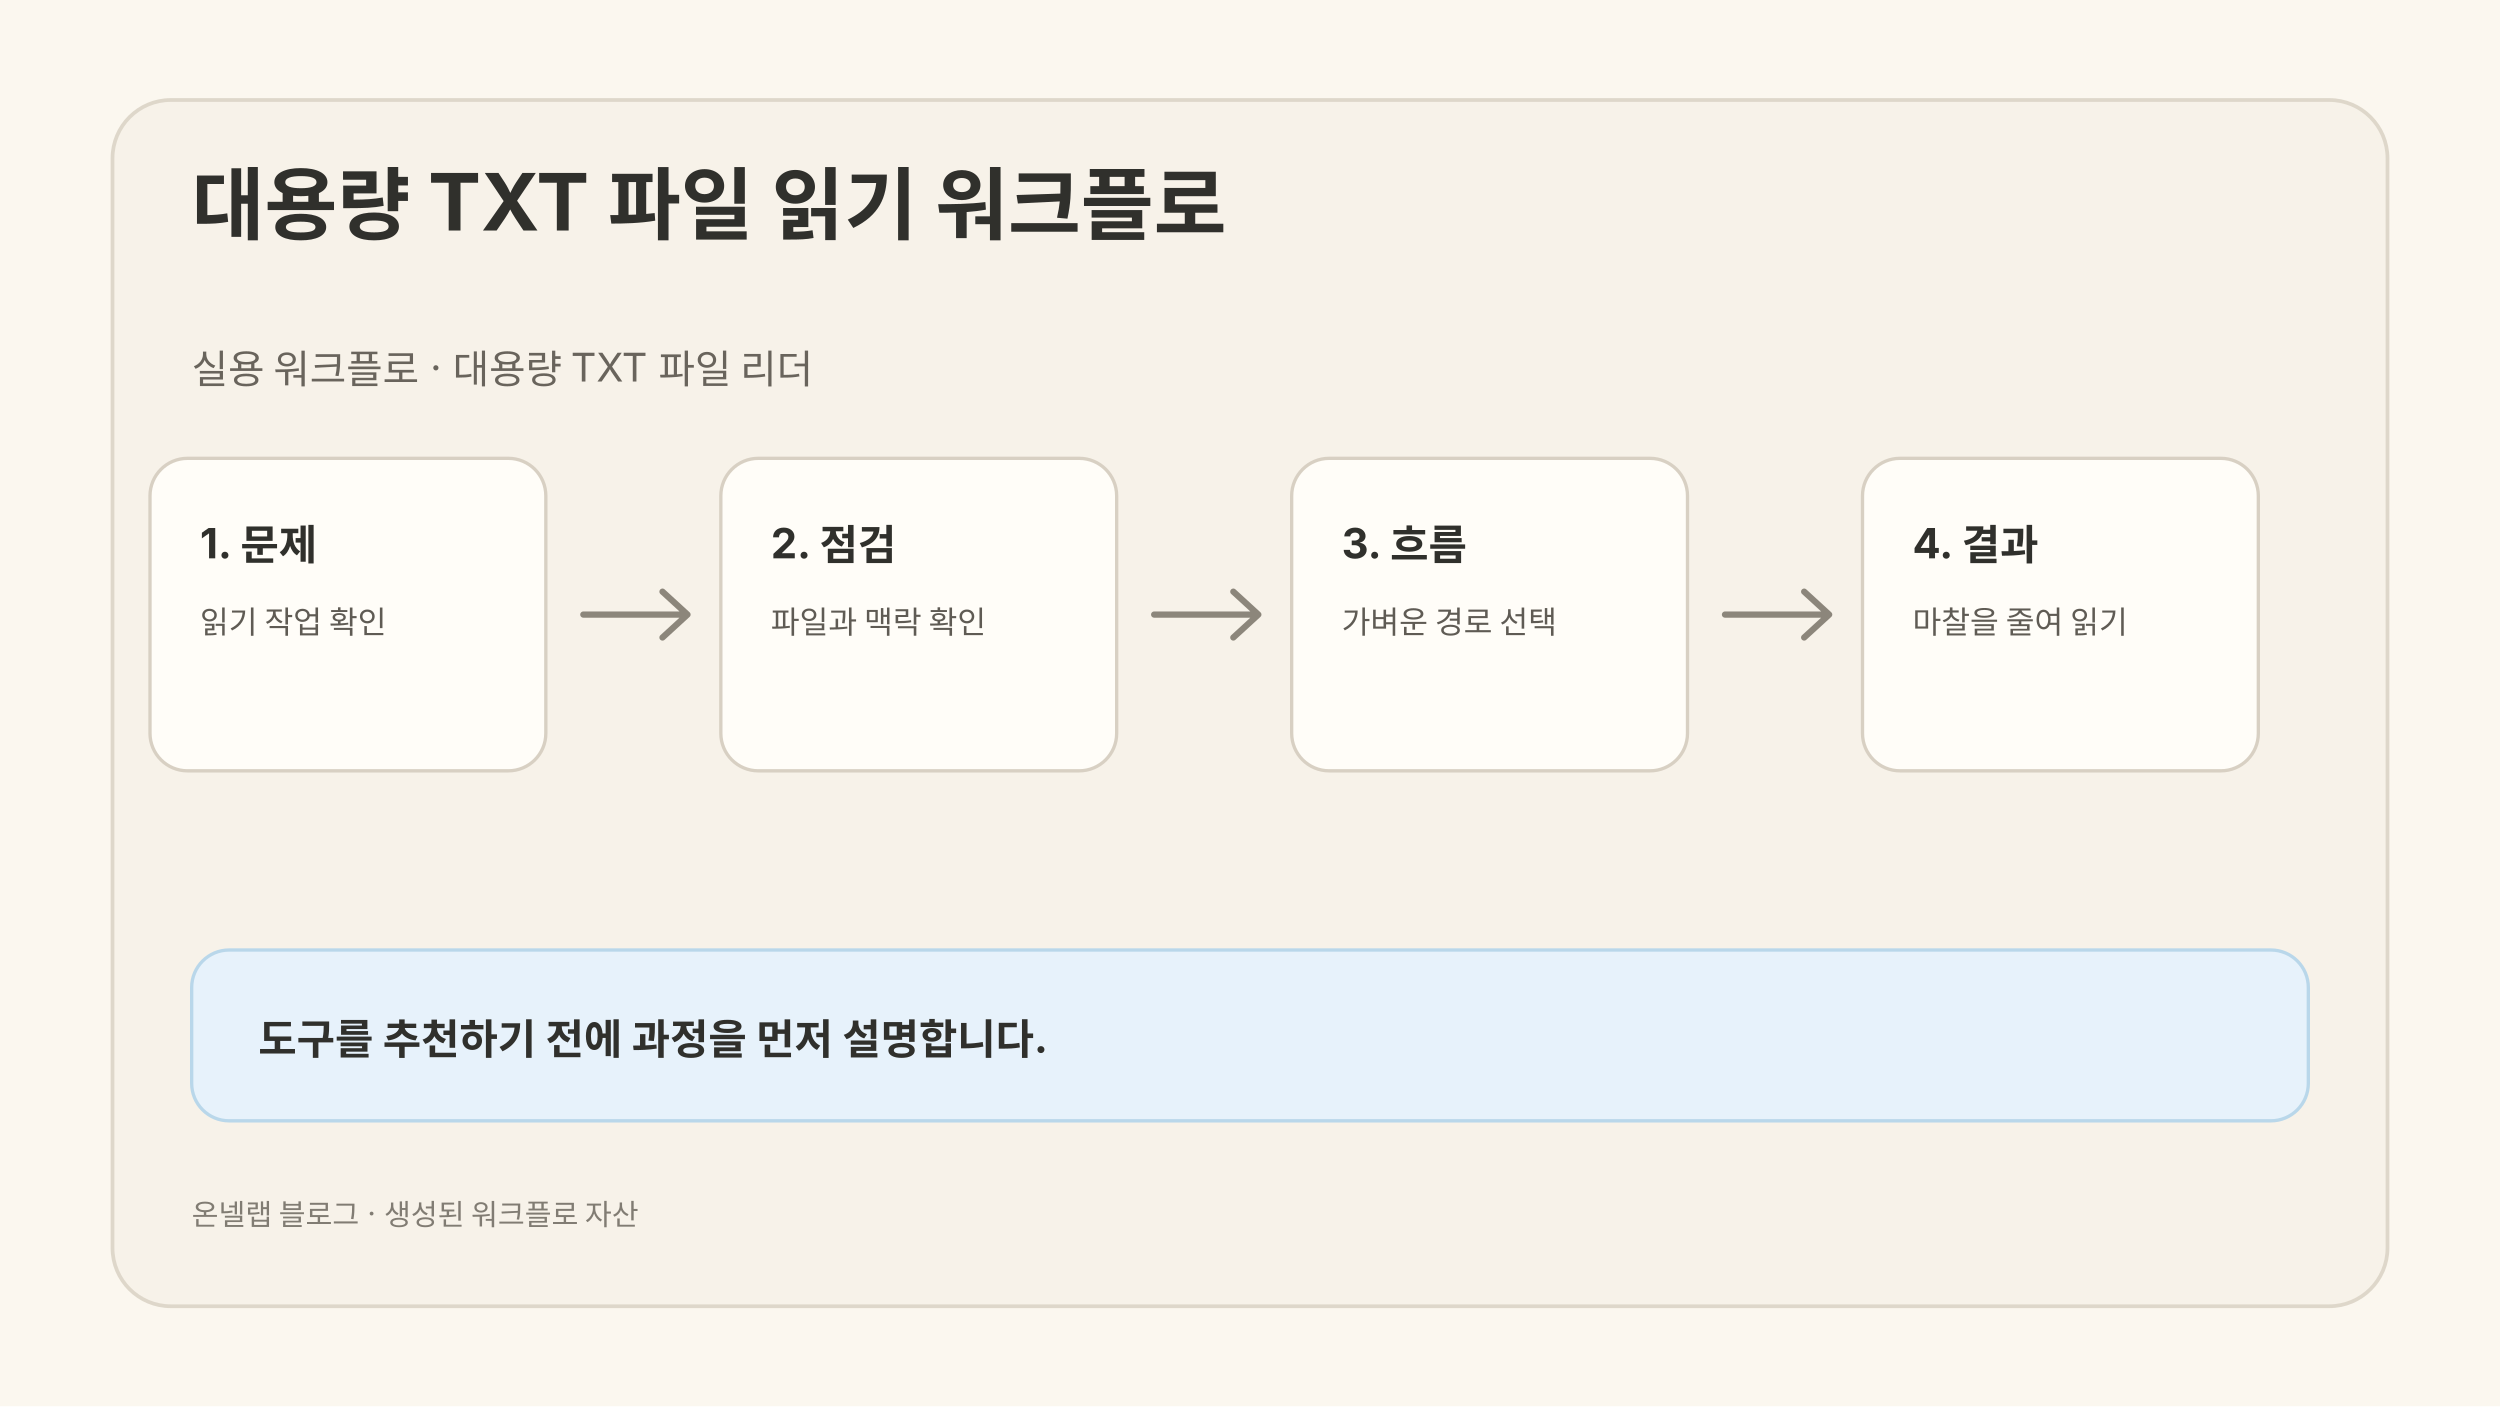
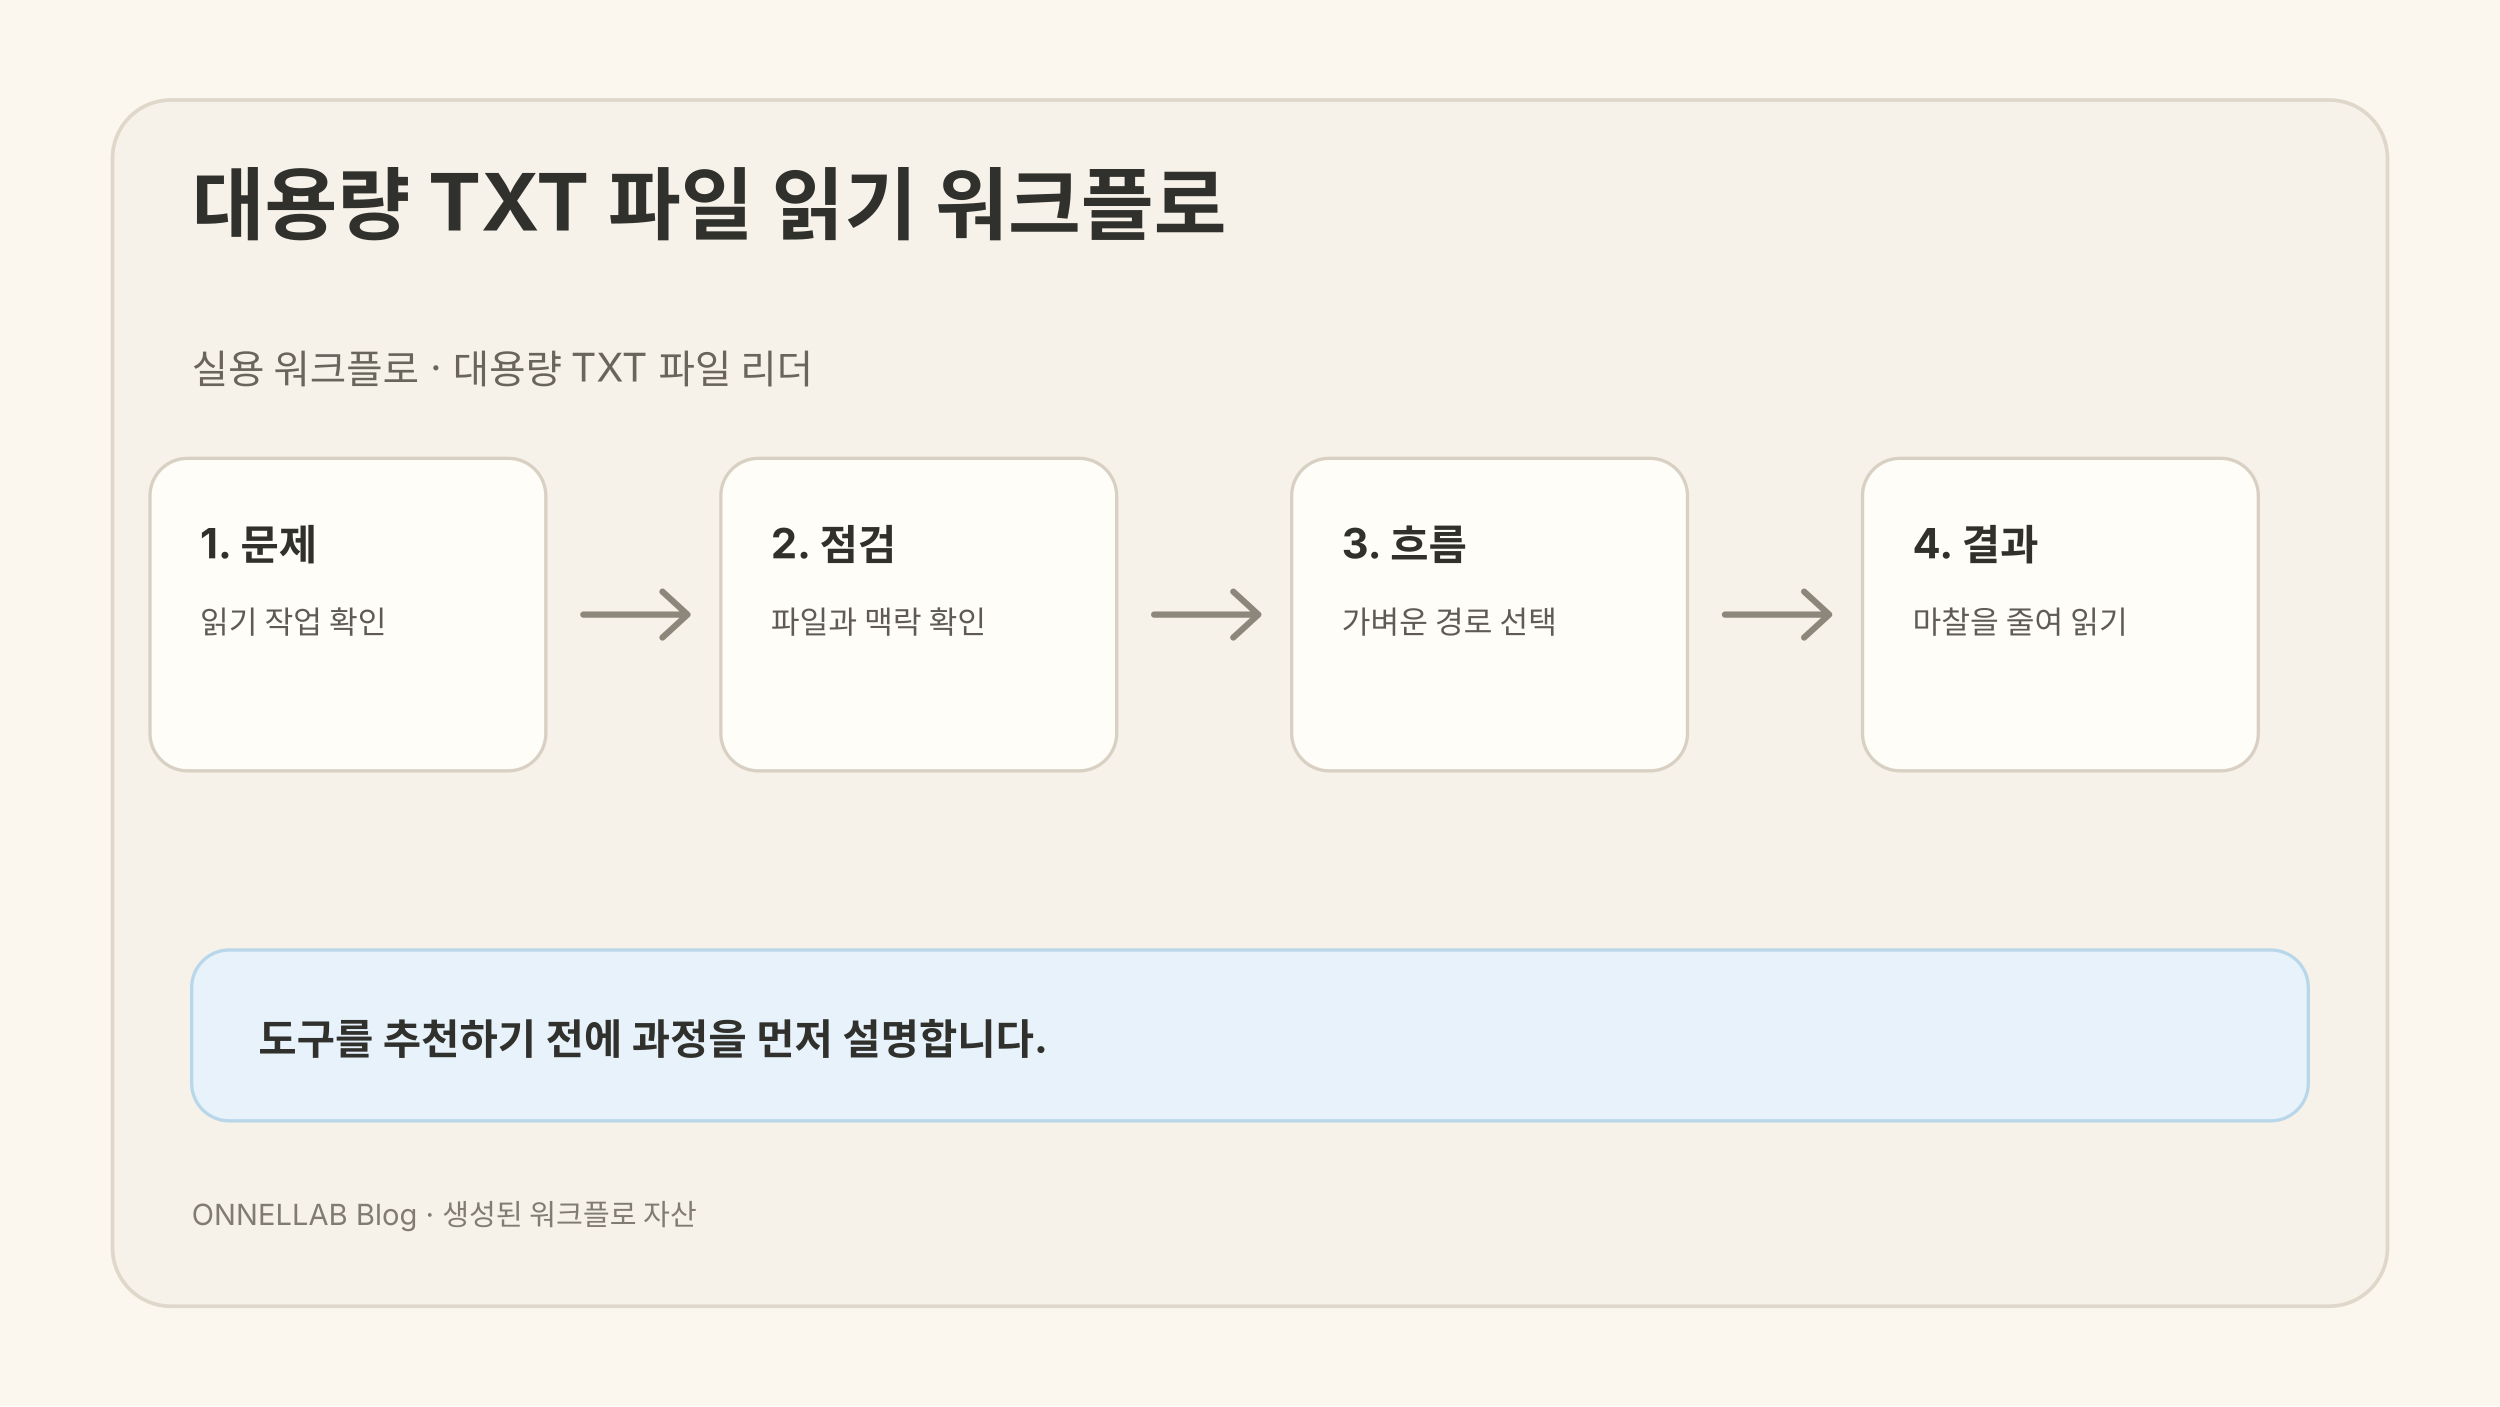
<svg xmlns="http://www.w3.org/2000/svg" width="1200" height="675" viewBox="0 0 1200 675" role="img" aria-labelledby="title desc">
  <rect width="1200" height="675" fill="#fbf7ef" />
  <rect x="54" y="48" width="1092" height="579" rx="28" fill="#f7f2e9" stroke="#ded7ca" stroke-width="1.8" />
  <text fill="#30302c" font-family="Pretendard, SUIT, Noto Sans KR, Apple SD Gothic Neo, Inter, system-ui, sans-serif" font-size="38" font-weight="680">
    <tspan x="92" y="112">대용량 TXT 파일 읽기 워크플로</tspan>
  </text>
  <text x="92" y="184" fill="#69645c" font-family="Pretendard, SUIT, Noto Sans KR, Apple SD Gothic Neo, Inter, system-ui, sans-serif" font-size="19">실용 워크플로 · 대용량 TXT 파일 리더</text>
  <g transform="translate(72 220)">
    <rect width="190" height="150" rx="18" fill="#fffdf8" stroke="#d8d0c3" stroke-width="1.6" />
    <text x="24" y="48" fill="#30302c" font-family="Pretendard, SUIT, Noto Sans KR, Apple SD Gothic Neo, Inter, system-ui, sans-serif" font-size="20" font-weight="650">1. 문제</text>
    <text fill="#5f5b54" font-family="Pretendard, SUIT, Noto Sans KR, Apple SD Gothic Neo, Inter, system-ui, sans-serif" font-size="15">
      <tspan x="24" y="84">읽기 작업 확인</tspan>
    </text>
  </g>
  <g transform="translate(346 220)">
    <rect width="190" height="150" rx="18" fill="#fffdf8" stroke="#d8d0c3" stroke-width="1.6" />
    <text x="24" y="48" fill="#30302c" font-family="Pretendard, SUIT, Noto Sans KR, Apple SD Gothic Neo, Inter, system-ui, sans-serif" font-size="20" font-weight="650">2. 점검</text>
    <text fill="#5f5b54" font-family="Pretendard, SUIT, Noto Sans KR, Apple SD Gothic Neo, Inter, system-ui, sans-serif" font-size="15">
      <tspan x="24" y="84">파일과 맥락 확인</tspan>
    </text>
  </g>
  <g transform="translate(620 220)">
    <rect width="190" height="150" rx="18" fill="#fffdf8" stroke="#d8d0c3" stroke-width="1.6" />
    <text x="24" y="48" fill="#30302c" font-family="Pretendard, SUIT, Noto Sans KR, Apple SD Gothic Neo, Inter, system-ui, sans-serif" font-size="20" font-weight="650">3. 흐름</text>
    <text fill="#5f5b54" font-family="Pretendard, SUIT, Noto Sans KR, Apple SD Gothic Neo, Inter, system-ui, sans-serif" font-size="15">
      <tspan x="24" y="84">가벼운 경로 선택</tspan>
    </text>
  </g>
  <g transform="translate(894 220)">
    <rect width="190" height="150" rx="18" fill="#fffdf8" stroke="#d8d0c3" stroke-width="1.6" />
    <text x="24" y="48" fill="#30302c" font-family="Pretendard, SUIT, Noto Sans KR, Apple SD Gothic Neo, Inter, system-ui, sans-serif" font-size="20" font-weight="650">4. 결과</text>
    <text fill="#5f5b54" font-family="Pretendard, SUIT, Noto Sans KR, Apple SD Gothic Neo, Inter, system-ui, sans-serif" font-size="15">
      <tspan x="24" y="84">마찰을 줄여 읽기</tspan>
    </text>
  </g>
  <path d="M280 295H328m-10-11 12 11-12 11" fill="none" stroke="#8c867b" stroke-width="3" stroke-linecap="round" stroke-linejoin="round" />
  <path d="M554 295H602m-10-11 12 11-12 11" fill="none" stroke="#8c867b" stroke-width="3" stroke-linecap="round" stroke-linejoin="round" />
  <path d="M828 295H876m-10-11 12 11-12 11" fill="none" stroke="#8c867b" stroke-width="3" stroke-linecap="round" stroke-linejoin="round" />
  <rect x="92" y="456" width="1016" height="82" rx="18" fill="#e7f2fb" stroke="#b9d7ea" stroke-width="1.6" />
  <text x="124" y="506" fill="#30302c" font-family="Pretendard, SUIT, Noto Sans KR, Apple SD Gothic Neo, Inter, system-ui, sans-serif" font-size="20" font-weight="650">도구를 추천하기 전에 과정을 먼저 설명합니다.</text>
-   <text x="92" y="588" fill="#817c73" font-family="Pretendard, SUIT, Noto Sans KR, Apple SD Gothic Neo, Inter, system-ui, sans-serif" font-size="14">온넬랩 블로그 · 생성된 워크플로 자산</text>
+   <text x="92" y="588" fill="#817c73" font-family="Pretendard, SUIT, Noto Sans KR, Apple SD Gothic Neo, Inter, system-ui, sans-serif" font-size="14">ONNELLAB Blog · 생성된 워크플로 자산</text>
</svg>
